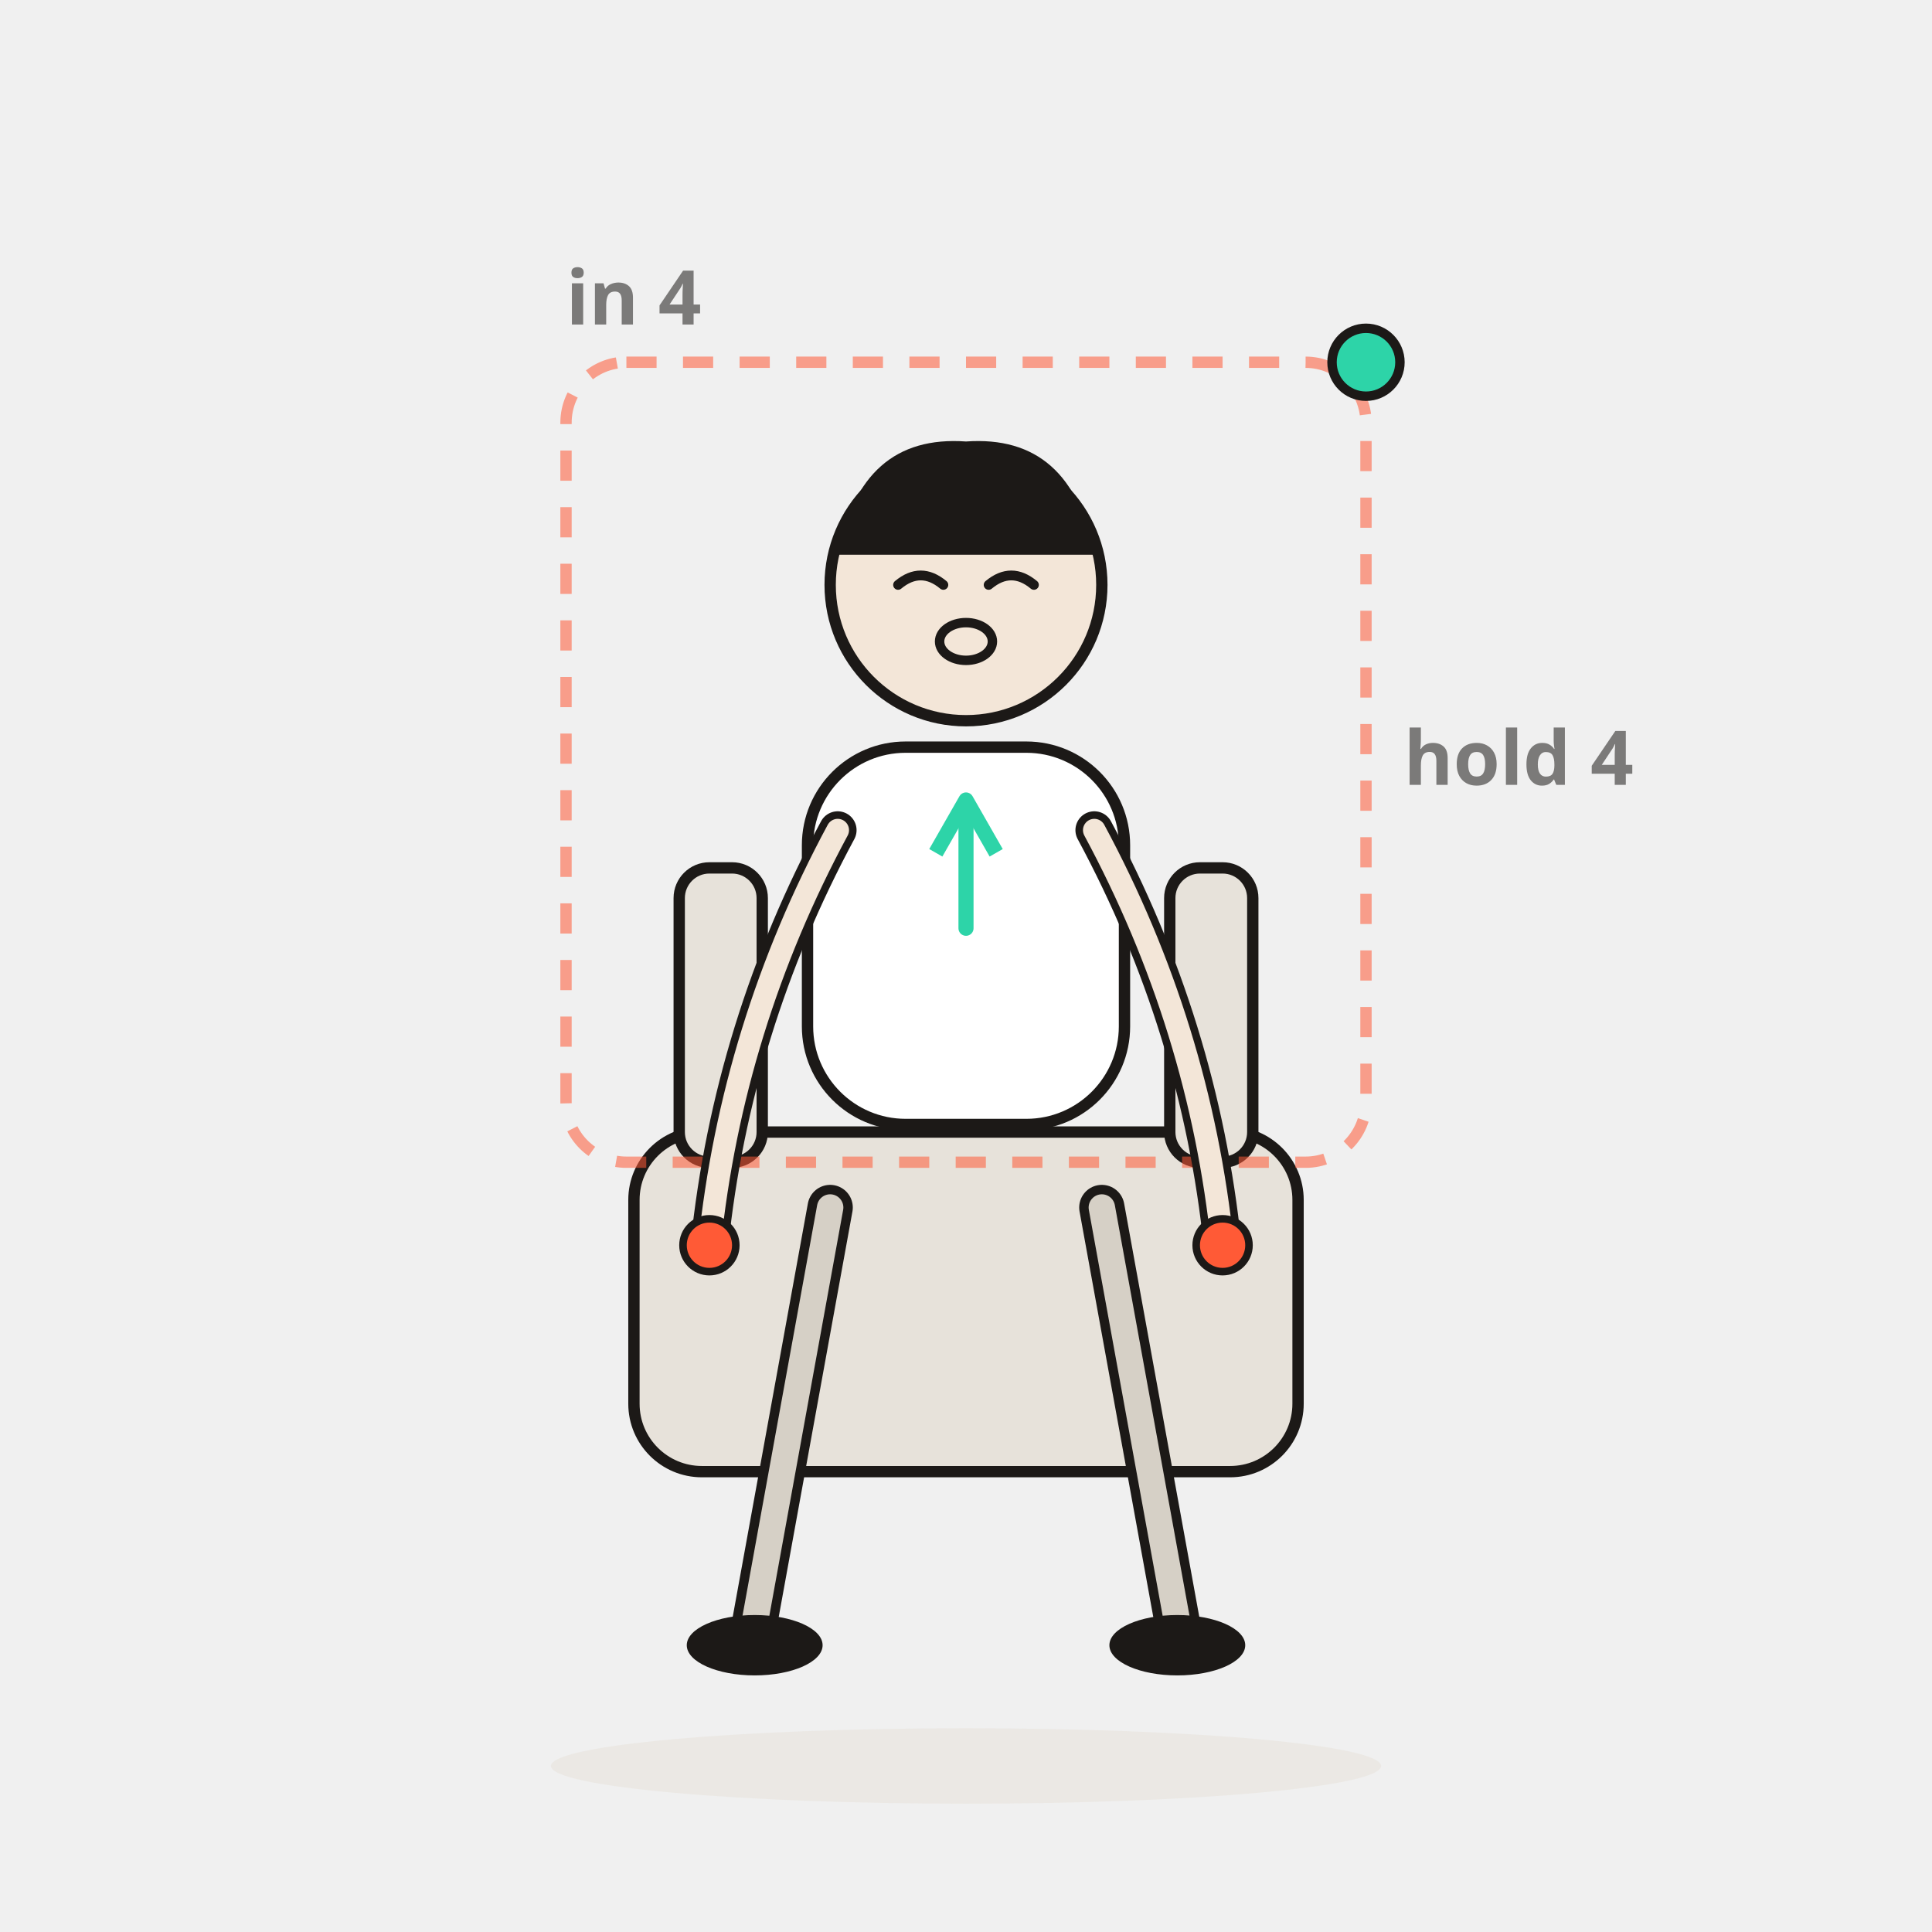
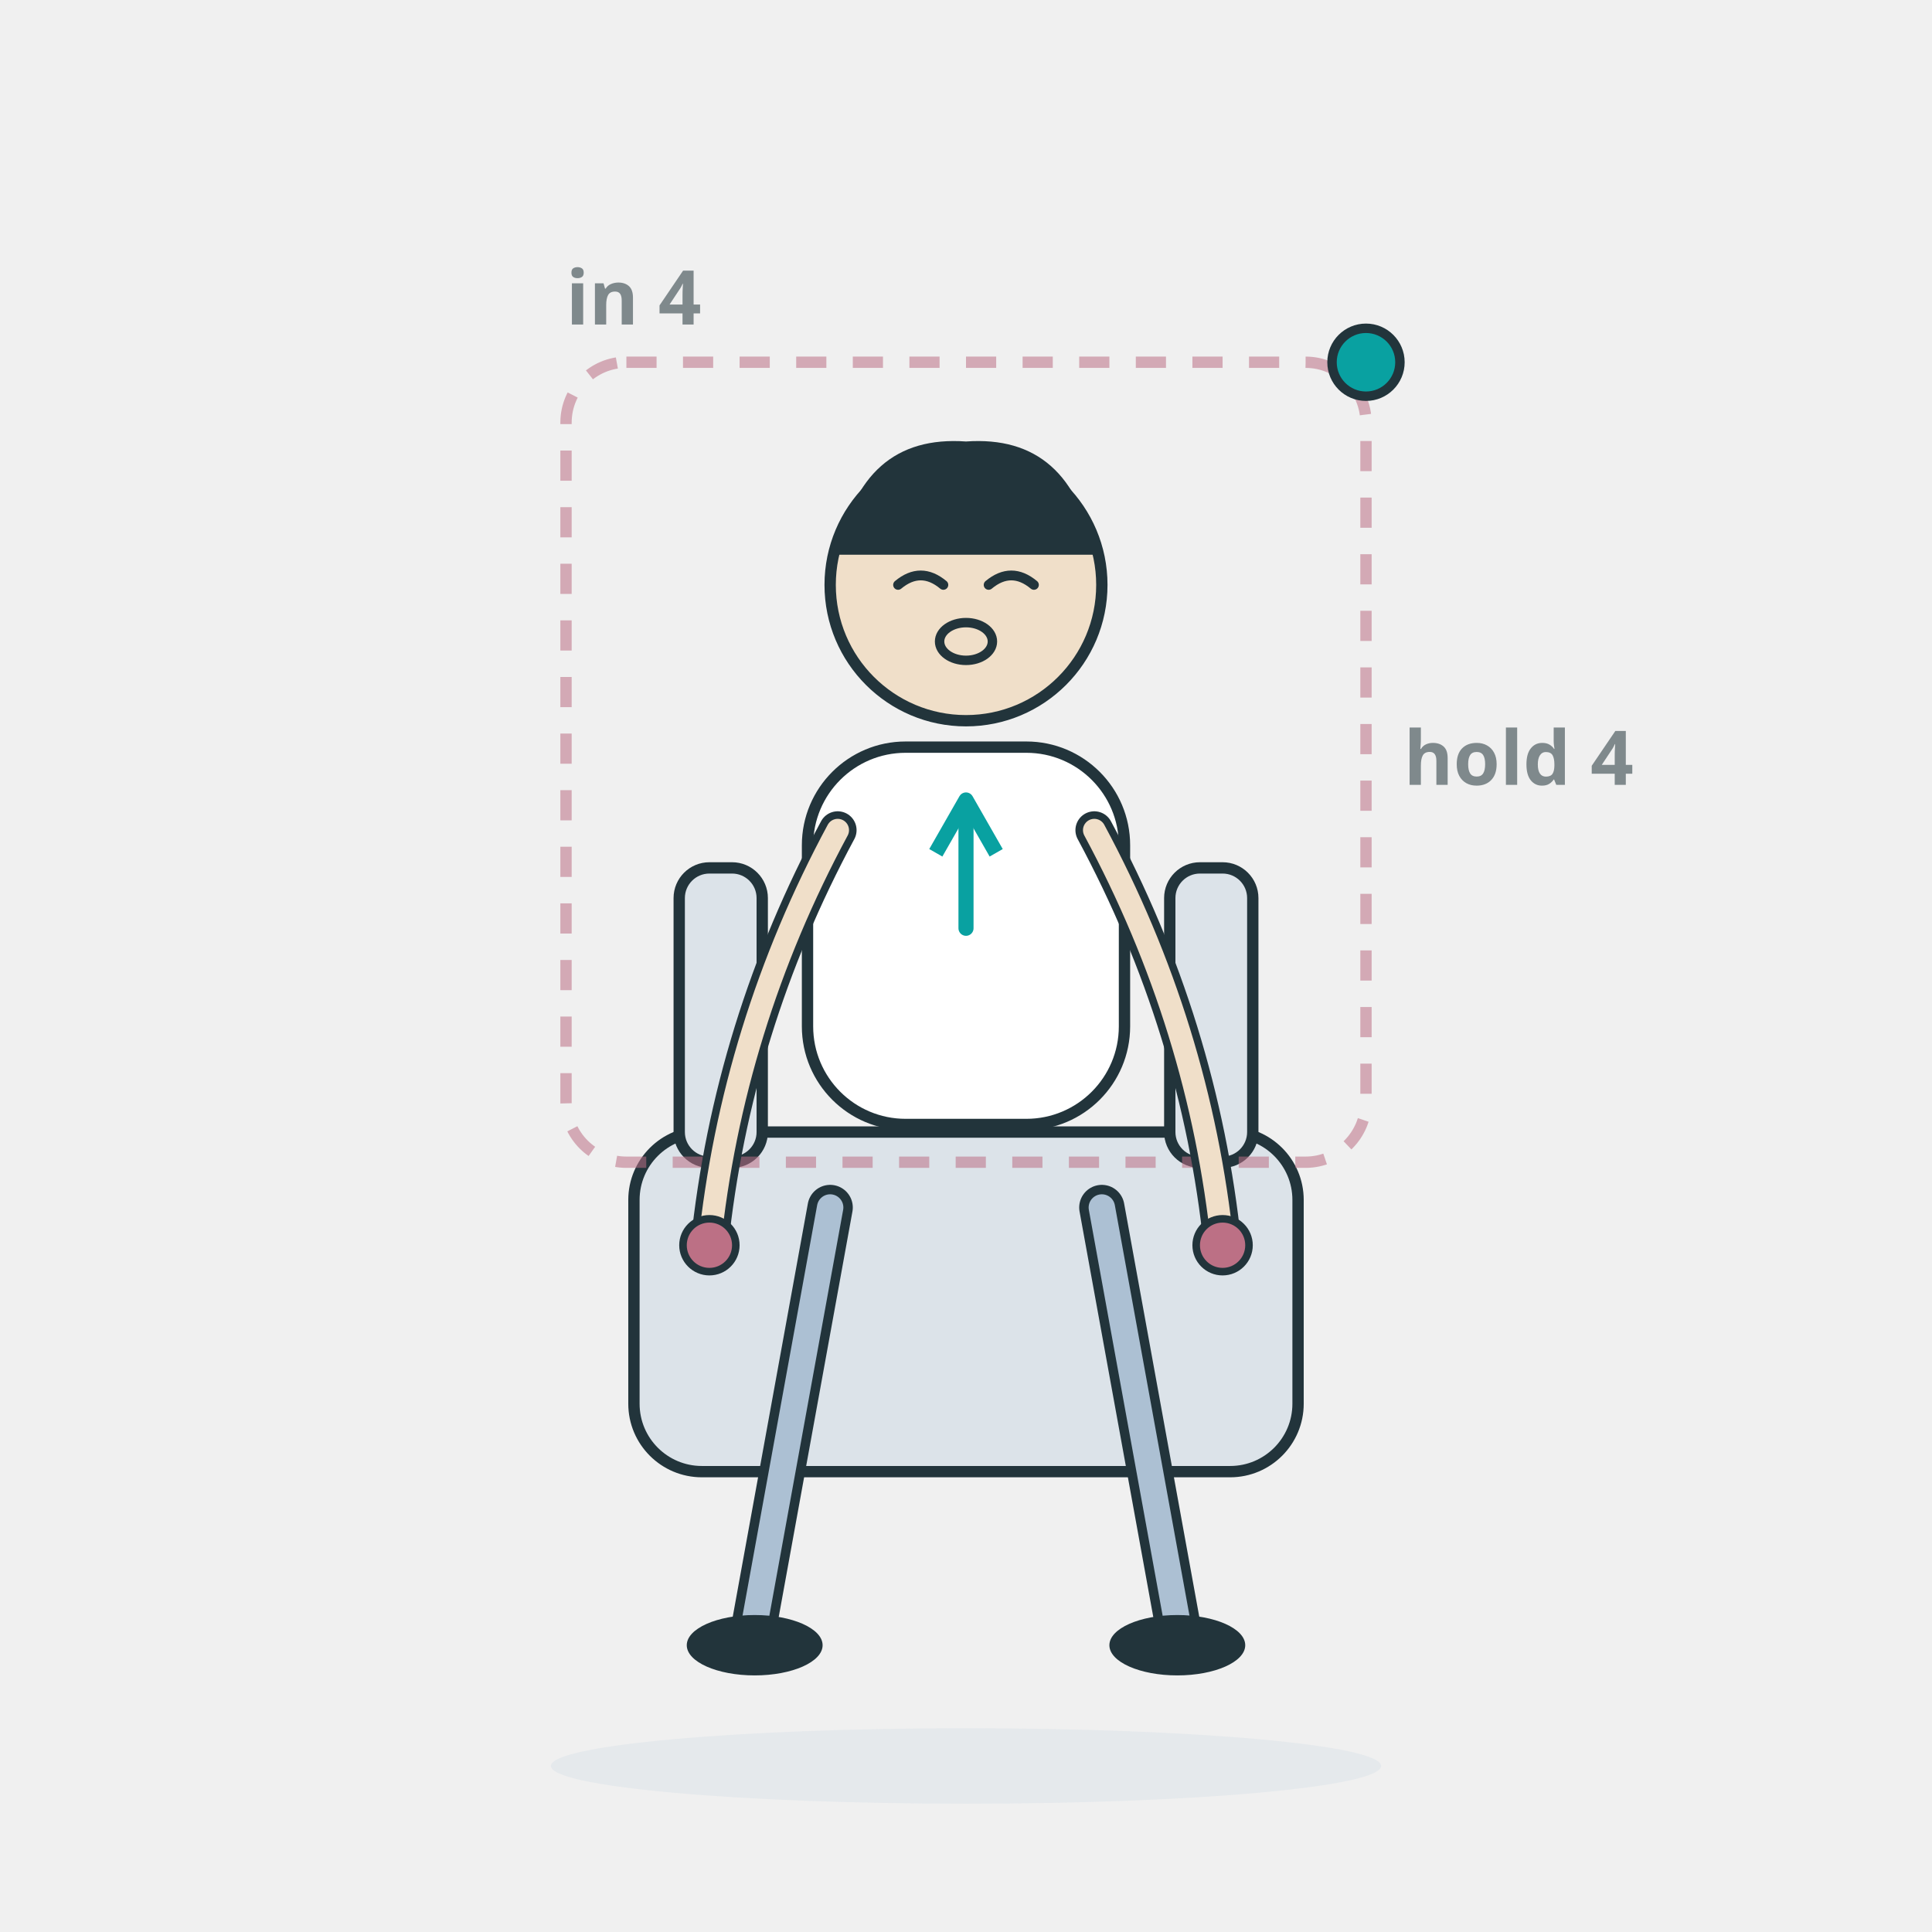
<svg xmlns="http://www.w3.org/2000/svg" viewBox="0 0 512 512" width="512" height="512" role="img" aria-label="DeskBreak Stretch — Box breathing, breathing in for four (front)">
  <rect width="512" height="512" fill="none" />
-   <ellipse cx="256" cy="468" rx="110" ry="10" fill="#E7E2DA" opacity="0.55" />
+   <ellipse cx="256" cy="468" rx="110" ry="10" fill="#DCE3E9" opacity="0.55" />
  <g id="chair">
-     <rect x="168" y="300" width="176" height="90" rx="18" fill="#E7E2DA" stroke="#1C1917" stroke-width="3.0" />
-     <rect x="180" y="230" width="22" height="78" rx="8" fill="#E7E2DA" stroke="#1C1917" stroke-width="3.0" />
-     <rect x="310" y="230" width="22" height="78" rx="8" fill="#E7E2DA" stroke="#1C1917" stroke-width="3.0" />
+     <rect x="168" y="300" width="176" height="90" rx="18" fill="#DCE3E9" stroke="#22343B" stroke-width="3.0" />
+     <rect x="180" y="230" width="22" height="78" rx="8" fill="#DCE3E9" stroke="#22343B" stroke-width="3.0" />
+     <rect x="310" y="230" width="22" height="78" rx="8" fill="#DCE3E9" stroke="#22343B" stroke-width="3.0" />
  </g>
  <g id="legs">
-     <path d="M220,320 L200,430" fill="none" stroke="#1C1917" stroke-width="12" stroke-linecap="round" />
-     <path d="M292,320 L312,430" fill="none" stroke="#1C1917" stroke-width="12" stroke-linecap="round" />
-     <path d="M220,320 L200,430" fill="none" stroke="#D6D0C6" stroke-width="7" stroke-linecap="round" />
-     <path d="M292,320 L312,430" fill="none" stroke="#D6D0C6" stroke-width="7" stroke-linecap="round" />
-     <ellipse cx="200" cy="436" rx="18" ry="8" fill="#1C1917" />
-     <ellipse cx="312" cy="436" rx="18" ry="8" fill="#1C1917" />
+     <path d="M220,320 L200,430" fill="none" stroke="#22343B" stroke-width="12" stroke-linecap="round" />
+     <path d="M292,320 L312,430" fill="none" stroke="#22343B" stroke-width="12" stroke-linecap="round" />
+     <path d="M220,320 L200,430" fill="none" stroke="#ACC0D3" stroke-width="7" stroke-linecap="round" />
+     <path d="M292,320 L312,430" fill="none" stroke="#ACC0D3" stroke-width="7" stroke-linecap="round" />
+     <ellipse cx="200" cy="436" rx="18" ry="8" fill="#22343B" />
+     <ellipse cx="312" cy="436" rx="18" ry="8" fill="#22343B" />
  </g>
-   <rect x="150" y="96" width="212" height="212" rx="16" fill="none" stroke="#FF5A36" stroke-width="3" stroke-dasharray="8 7" opacity="0.55" />
-   <circle cx="362" cy="96" r="9" fill="#2DD4A8" stroke="#1C1917" stroke-width="2.5" />
-   <text x="150" y="86" font-family="ui-sans-serif, system-ui, sans-serif" font-size="20" font-weight="700" fill="#1C1917" opacity="0.55">in 4</text>
-   <text x="372" y="208" font-family="ui-sans-serif, system-ui, sans-serif" font-size="20" font-weight="700" fill="#1C1917" opacity="0.55">hold 4</text>
+   <rect x="150" y="96" width="212" height="212" rx="16" fill="none" stroke="#BC7085" stroke-width="3" stroke-dasharray="8 7" opacity="0.55" />
+   <circle cx="362" cy="96" r="9" fill="#09A1A1" stroke="#22343B" stroke-width="2.5" />
+   <text x="150" y="86" font-family="ui-sans-serif, system-ui, sans-serif" font-size="20" font-weight="700" fill="#22343B" opacity="0.55">in 4</text>
+   <text x="372" y="208" font-family="ui-sans-serif, system-ui, sans-serif" font-size="20" font-weight="700" fill="#22343B" opacity="0.55">hold 4</text>
  <g id="torso">
-     <rect x="214" y="198" width="84" height="100" rx="26" fill="#FFFFFF" stroke="#1C1917" stroke-width="3.0" />
+     <rect x="214" y="198" width="84" height="100" rx="26" fill="#FFFFFF" stroke="#22343B" stroke-width="3.0" />
  </g>
  <g class="arm">
-     <path d="M222,220 Q194,272 188,330" fill="none" stroke="#1C1917" stroke-width="10" stroke-linecap="round" />
-     <path d="M222,220 Q194,272 188,330" fill="none" stroke="#F3E6D8" stroke-width="6" stroke-linecap="round" />
-     <circle cx="188" cy="330" r="7" fill="#FF5A36" stroke="#1C1917" stroke-width="2" />
+     <path d="M222,220 Q194,272 188,330" fill="none" stroke="#22343B" stroke-width="10" stroke-linecap="round" />
+     <path d="M222,220 Q194,272 188,330" fill="none" stroke="#F0DFC9" stroke-width="6" stroke-linecap="round" />
+     <circle cx="188" cy="330" r="7" fill="#BC7085" stroke="#22343B" stroke-width="2" />
  </g>
  <g class="arm">
-     <path d="M290,220 Q318,272 324,330" fill="none" stroke="#1C1917" stroke-width="10" stroke-linecap="round" />
-     <path d="M290,220 Q318,272 324,330" fill="none" stroke="#F3E6D8" stroke-width="6" stroke-linecap="round" />
-     <circle cx="324" cy="330" r="7" fill="#FF5A36" stroke="#1C1917" stroke-width="2" />
+     <path d="M290,220 Q318,272 324,330" fill="none" stroke="#22343B" stroke-width="10" stroke-linecap="round" />
+     <path d="M290,220 Q318,272 324,330" fill="none" stroke="#F0DFC9" stroke-width="6" stroke-linecap="round" />
+     <circle cx="324" cy="330" r="7" fill="#BC7085" stroke="#22343B" stroke-width="2" />
  </g>
-   <path d="M256,246 L256,214" stroke="#2DD4A8" stroke-width="4" stroke-linecap="round" />
-   <path d="M248,226 L256,212 L264,226" fill="none" stroke="#2DD4A8" stroke-width="4" stroke-linejoin="round" />
+   <path d="M256,246 L256,214" stroke="#09A1A1" stroke-width="4" stroke-linecap="round" />
+   <path d="M248,226 L256,212 L264,226" fill="none" stroke="#09A1A1" stroke-width="4" stroke-linejoin="round" />
  <g id="head">
-     <circle cx="256" cy="155" r="36" fill="#F3E6D8" stroke="#1C1917" stroke-width="3.0" />
-     <path d="M222,147 Q228,115 256,117 Q284,115 290,147" fill="#1C1917" />
-     <path d="M238,155 Q244,150 250,155" fill="none" stroke="#1C1917" stroke-width="2.6" stroke-linecap="round" />
-     <path d="M262,155 Q268,150 274,155" fill="none" stroke="#1C1917" stroke-width="2.6" stroke-linecap="round" />
-     <ellipse cx="256" cy="170" rx="7" ry="5" fill="none" stroke="#1C1917" stroke-width="2.5" />
+     <circle cx="256" cy="155" r="36" fill="#F0DFC9" stroke="#22343B" stroke-width="3.0" />
+     <path d="M222,147 Q228,115 256,117 Q284,115 290,147" fill="#22343B" />
+     <path d="M238,155 Q244,150 250,155" fill="none" stroke="#22343B" stroke-width="2.6" stroke-linecap="round" />
+     <path d="M262,155 Q268,150 274,155" fill="none" stroke="#22343B" stroke-width="2.6" stroke-linecap="round" />
+     <ellipse cx="256" cy="170" rx="7" ry="5" fill="none" stroke="#22343B" stroke-width="2.5" />
  </g>
</svg>
